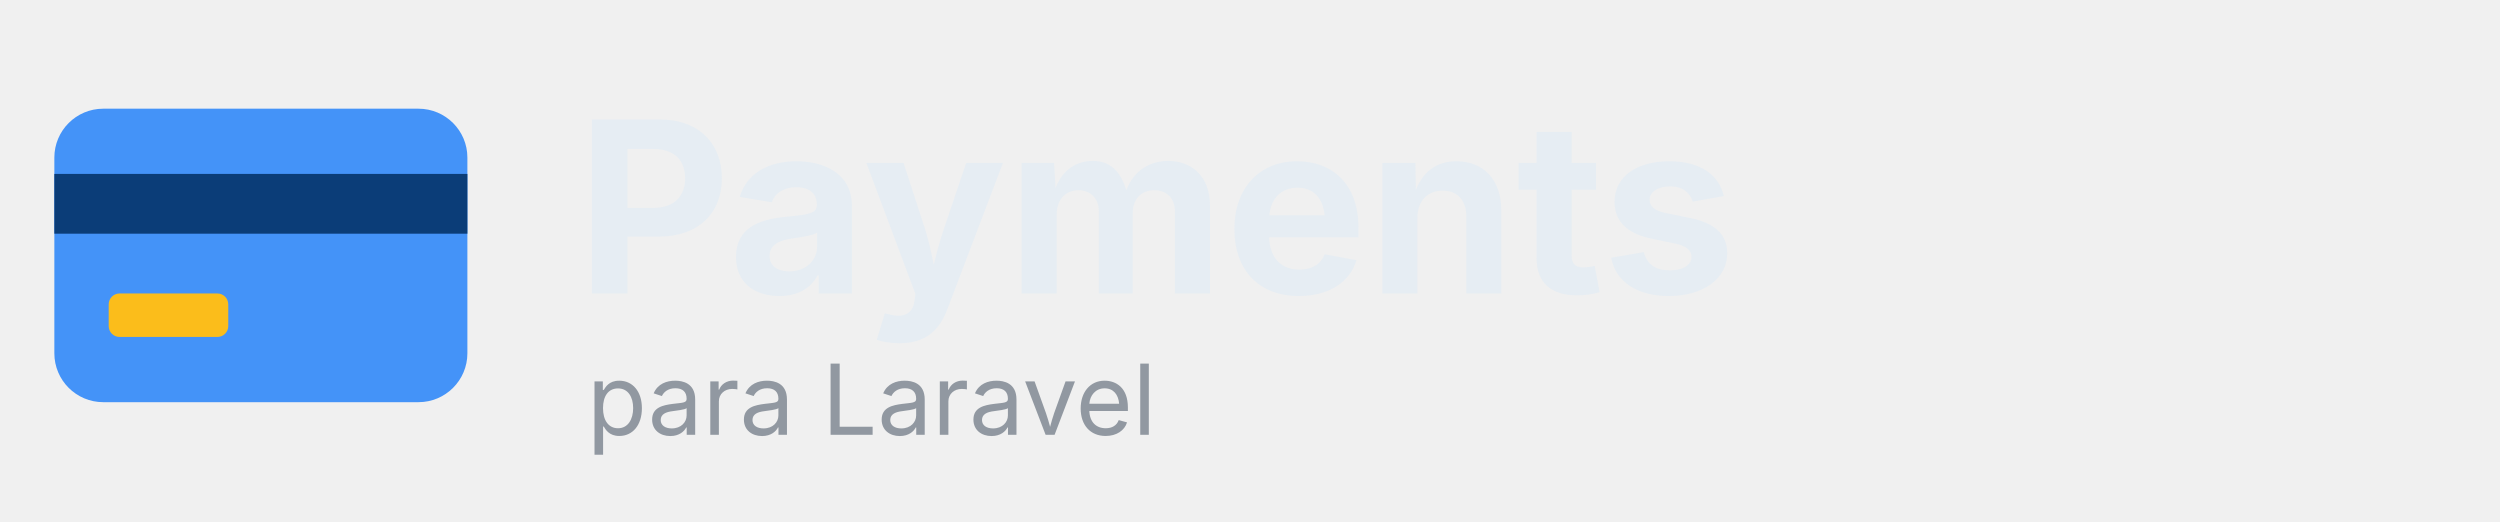
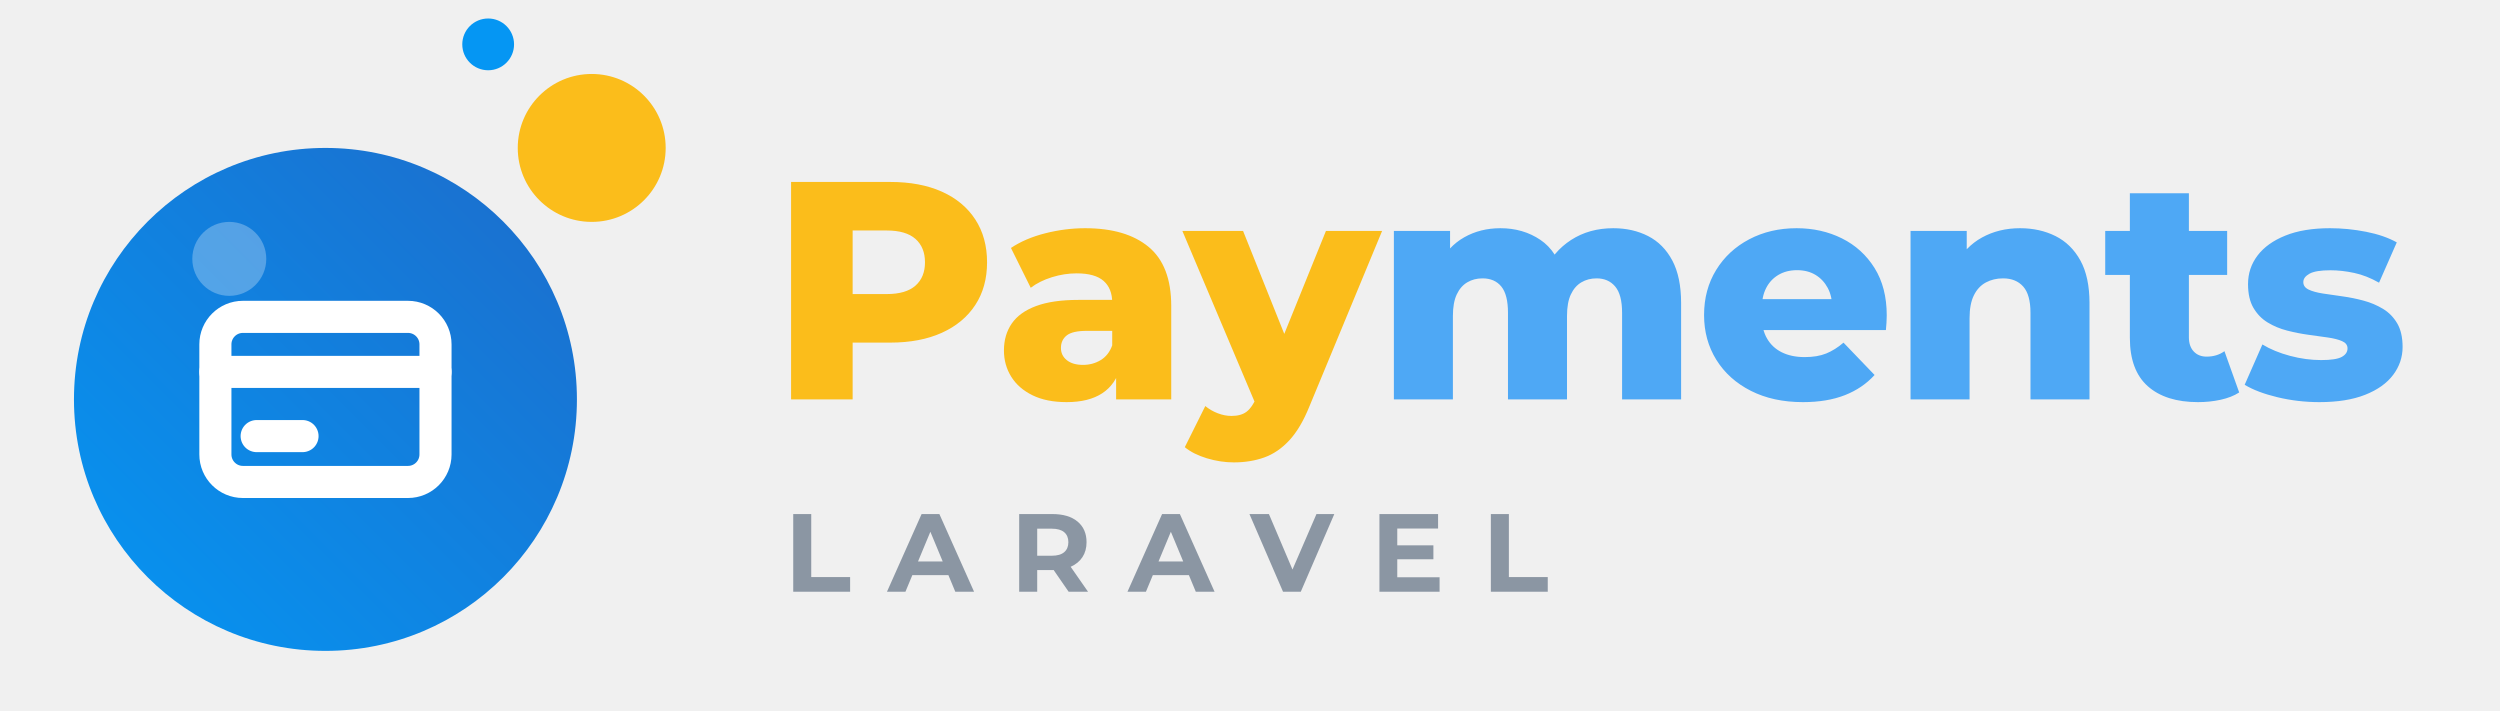
- <svg xmlns="http://www.w3.org/2000/svg" width="460" height="96" viewBox="0 0 460 96" role="img" aria-labelledby="titulo">
-   <rect x="10" y="20" width="76" height="54" rx="9" fill="#4493f8" />
-   <rect x="10" y="32" width="76" height="11" fill="#0b3d78" />
-   <rect x="20" y="54" width="22" height="8" rx="2" fill="#fbbd1b" />
-   <text x="106" y="54" font-family="Inter, Segoe UI, Helvetica, Arial, sans-serif" font-size="44" font-weight="700" fill="#e6edf3">Payments</text>
-   <text x="108" y="80" font-family="Inter, Segoe UI, Helvetica, Arial, sans-serif" font-size="18" fill="#9198a1">para Laravel</text>
+ <svg xmlns="http://www.w3.org/2000/svg" width="338" height="96" viewBox="0 0 338 96" role="img" aria-labelledby="titulo">
+   <defs>
+     <linearGradient id="burbuja" x1="0" y1="1" x2="1" y2="0">
+       <stop offset="0" stop-color="#0596f3" />
+       <stop offset="1" stop-color="#1d6ccb" />
+     </linearGradient>
+   </defs>
+   <circle cx="44" cy="54" r="34" fill="url(#burbuja)" />
+   <circle cx="31" cy="35" r="5" fill="#ffffff" fill-opacity=".28" />
+   <circle cx="80" cy="20" r="10" fill="#fbbd1b" />
+   <circle cx="66" cy="6" r="3.5" fill="#0596f3" />
+   <g transform="translate(14.24 24.24) scale(0.62)">
+     <rect x="24" y="30" width="48" height="36" rx="6" fill="none" stroke="#ffffff" stroke-width="7" stroke-linecap="round" stroke-linejoin="round" />
+     <path d="M24 42h48M33 56h10" fill="none" stroke="#ffffff" stroke-width="7" stroke-linecap="round" stroke-linejoin="round" />
+   </g>
+   <path d="M106.954 54.0V24.6H120.366Q124.403 24.6 127.335 25.911Q130.266 27.223 131.858 29.67Q133.451 32.117 133.451 35.466Q133.451 38.803 131.858 41.236Q130.266 43.668 127.335 44.994Q124.403 46.32 120.366 46.32H111.57L115.276 42.69V54.0ZM115.276 43.6 111.57 39.758H119.879Q122.484 39.758 123.771 38.619Q125.058 37.48 125.058 35.466Q125.058 33.44 123.771 32.301Q122.484 31.162 119.879 31.162H111.57L115.276 27.32Z M150.899 54.0V49.757L150.371 48.717V40.91Q150.371 39.009 149.211 37.984Q148.052 36.958 145.559 36.958Q143.888 36.958 142.214 37.48Q140.54 38.002 139.354 38.908L136.681 33.523Q138.619 32.224 141.322 31.539Q144.026 30.854 146.714 30.854Q152.258 30.854 155.304 33.389Q158.351 35.924 158.351 41.365V54.0ZM144.207 54.368Q141.484 54.368 139.594 53.441Q137.704 52.514 136.718 50.93Q135.733 49.345 135.733 47.384Q135.733 45.276 136.789 43.741Q137.844 42.207 140.078 41.376Q142.311 40.546 145.816 40.546H151.216V44.732H146.924Q144.995 44.732 144.217 45.352Q143.439 45.972 143.439 47.042Q143.439 48.062 144.237 48.698Q145.035 49.334 146.424 49.334Q147.742 49.334 148.815 48.685Q149.888 48.036 150.371 46.693L151.471 49.625Q150.847 51.978 149.018 53.173Q147.189 54.368 144.207 54.368Z M166.818 62.516Q165.007 62.516 163.171 61.962Q161.335 61.408 160.185 60.458L162.957 54.899Q163.697 55.51 164.639 55.873Q165.581 56.235 166.5 56.235Q167.812 56.235 168.562 55.644Q169.312 55.054 169.85 53.77L170.933 51.164L171.527 50.345L179.268 31.222H186.861L177.033 54.944Q175.851 57.873 174.323 59.526Q172.794 61.179 170.926 61.847Q169.059 62.516 166.818 62.516ZM169.892 54.959 159.856 31.222H168.062L175.433 49.635Z" fill="#fbbd1b" />
+   <path d="M188.452 54.0V31.222H196.049V37.594L194.539 35.772Q195.776 33.324 197.954 32.089Q200.131 30.854 202.858 30.854Q205.921 30.854 208.252 32.422Q210.583 33.991 211.368 37.314L208.77 36.761Q209.965 34.022 212.419 32.438Q214.873 30.854 218.104 30.854Q220.747 30.854 222.826 31.918Q224.905 32.983 226.096 35.218Q227.286 37.453 227.286 40.987V54.0H219.306V42.286Q219.306 39.845 218.377 38.74Q217.448 37.635 215.858 37.635Q214.705 37.635 213.799 38.172Q212.892 38.709 212.376 39.814Q211.859 40.919 211.859 42.721V54.0H203.879V42.286Q203.879 39.845 202.979 38.74Q202.079 37.635 200.431 37.635Q199.278 37.635 198.372 38.172Q197.465 38.709 196.949 39.814Q196.432 40.919 196.432 42.721V54.0Z M243.757 54.368Q239.727 54.368 236.715 52.84Q233.703 51.312 232.046 48.642Q230.39 45.972 230.39 42.596Q230.39 39.162 232.019 36.507Q233.648 33.852 236.492 32.353Q239.336 30.854 242.901 30.854Q246.264 30.854 249.03 32.23Q251.797 33.607 253.442 36.24Q255.087 38.873 255.087 42.648Q255.087 43.087 255.052 43.631Q255.016 44.175 254.974 44.627H236.94V40.44H250.742L247.707 41.619Q247.72 40.066 247.113 38.932Q246.506 37.798 245.451 37.162Q244.396 36.527 242.959 36.527Q241.523 36.527 240.447 37.162Q239.37 37.798 238.785 38.939Q238.199 40.079 238.199 41.658V42.877Q238.199 44.543 238.904 45.769Q239.609 46.995 240.91 47.637Q242.211 48.279 243.999 48.279Q245.699 48.279 246.898 47.794Q248.096 47.309 249.243 46.326L253.443 50.698Q251.815 52.491 249.417 53.429Q247.019 54.368 243.757 54.368Z M258.306 54.0V31.222H265.903V37.707L264.422 35.801Q265.701 33.353 267.977 32.104Q270.253 30.854 273.106 30.854Q275.778 30.854 277.907 31.918Q280.036 32.983 281.269 35.218Q282.501 37.453 282.501 40.987V54.0H274.521V42.286Q274.521 39.845 273.537 38.74Q272.553 37.635 270.808 37.635Q269.529 37.635 268.495 38.186Q267.461 38.738 266.874 39.916Q266.286 41.093 266.286 43.01V54.0Z M297.175 54.368Q292.807 54.368 290.382 52.216Q287.958 50.064 287.958 45.683V26.134H295.938V45.585Q295.938 46.831 296.596 47.523Q297.254 48.216 298.329 48.216Q299.73 48.216 300.745 47.481L302.739 53.059Q301.699 53.728 300.231 54.048Q298.764 54.368 297.175 54.368ZM284.625 37.174V31.222H301.111V37.174Z M313.57 54.368Q310.669 54.368 307.911 53.705Q305.153 53.043 303.48 52.022L305.876 46.572Q307.462 47.538 309.605 48.11Q311.748 48.682 313.819 48.682Q315.815 48.682 316.6 48.258Q317.385 47.833 317.385 47.095Q317.385 46.447 316.658 46.125Q315.931 45.803 314.735 45.631Q313.54 45.46 312.107 45.264Q310.674 45.068 309.226 44.697Q307.779 44.326 306.583 43.596Q305.388 42.866 304.661 41.617Q303.934 40.369 303.934 38.408Q303.934 36.25 305.217 34.551Q306.501 32.852 308.976 31.853Q311.452 30.854 315.016 30.854Q317.445 30.854 319.893 31.335Q322.341 31.817 324.043 32.77L321.647 38.22Q319.949 37.254 318.274 36.897Q316.599 36.54 315.09 36.54Q313.075 36.54 312.242 37.006Q311.408 37.472 311.408 38.14Q311.408 38.813 312.135 39.157Q312.862 39.5 314.058 39.684Q315.253 39.869 316.686 40.065Q318.119 40.26 319.553 40.646Q320.986 41.032 322.181 41.756Q323.377 42.479 324.104 43.721Q324.831 44.963 324.831 46.911Q324.831 48.982 323.555 50.682Q322.279 52.382 319.77 53.375Q317.261 54.368 313.57 54.368Z" fill="#4ea8f5" />
+   <path d="M107.244 80.0V69.5H109.68V78.015H114.936V80.0Z M119.92 80.0 124.6 69.5H127.003L131.693 80.0H129.155L125.304 70.736H126.267L122.416 80.0ZM122.27 77.754 122.907 75.91H128.316L128.963 77.754Z M137.794 80.0V69.5H142.274Q144.472 69.5 145.686 70.515Q146.901 71.53 146.901 73.306Q146.901 74.476 146.348 75.322Q145.794 76.168 144.772 76.619Q143.749 77.07 142.333 77.07H139.144L140.23 76.014V80.0ZM144.477 80.0 141.843 76.184H144.444L147.099 80.0ZM140.23 76.277 139.144 75.134H142.208Q143.323 75.134 143.884 74.65Q144.444 74.166 144.444 73.306Q144.444 72.437 143.884 71.958Q143.323 71.479 142.208 71.479H139.144L140.23 70.326Z M152.435 80.0 157.115 69.5H159.518L164.208 80.0H161.67L157.819 70.736H158.782L154.931 80.0ZM154.785 77.754 155.422 75.91H160.831L161.478 77.754Z M173.464 80.0 168.925 69.5H171.558L175.508 78.799H173.967L177.986 69.5H180.398L175.867 80.0Z M186.499 80.0V69.5H194.428V71.455H188.911V78.045H194.632V80.0ZM188.735 75.615V73.726H193.795V75.615Z M201.564 80.0V69.5H204V78.015H209.256V80.0Z" fill="#8b96a3" />
</svg>
